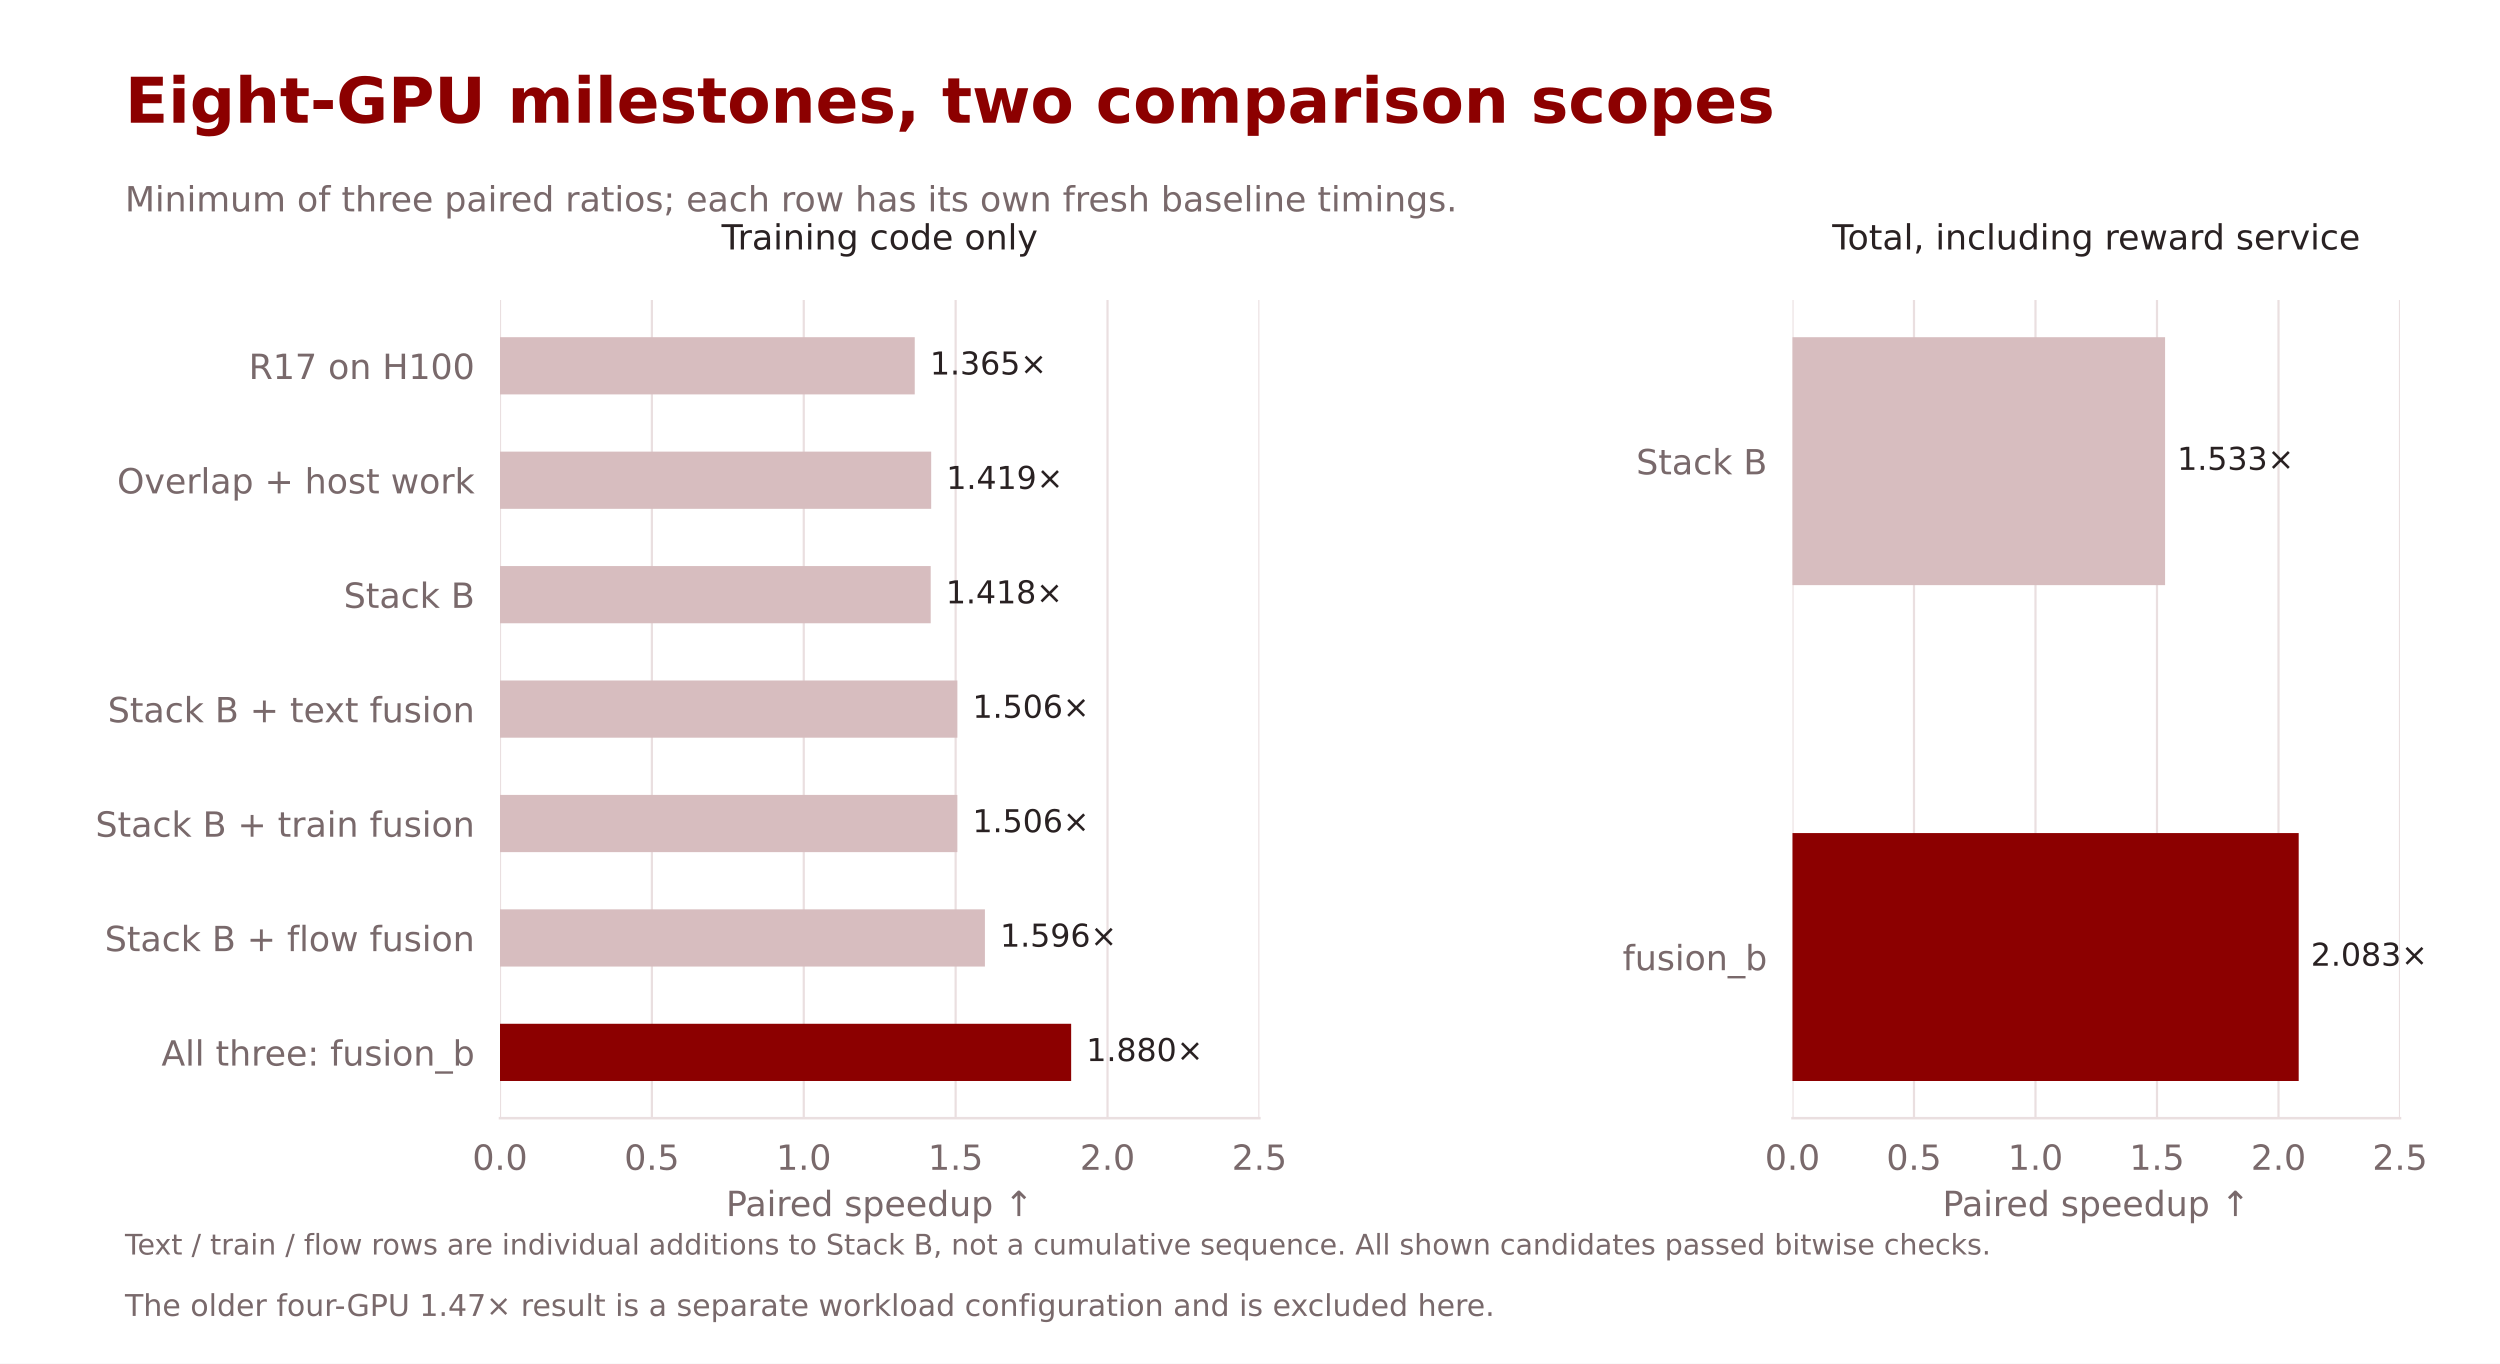
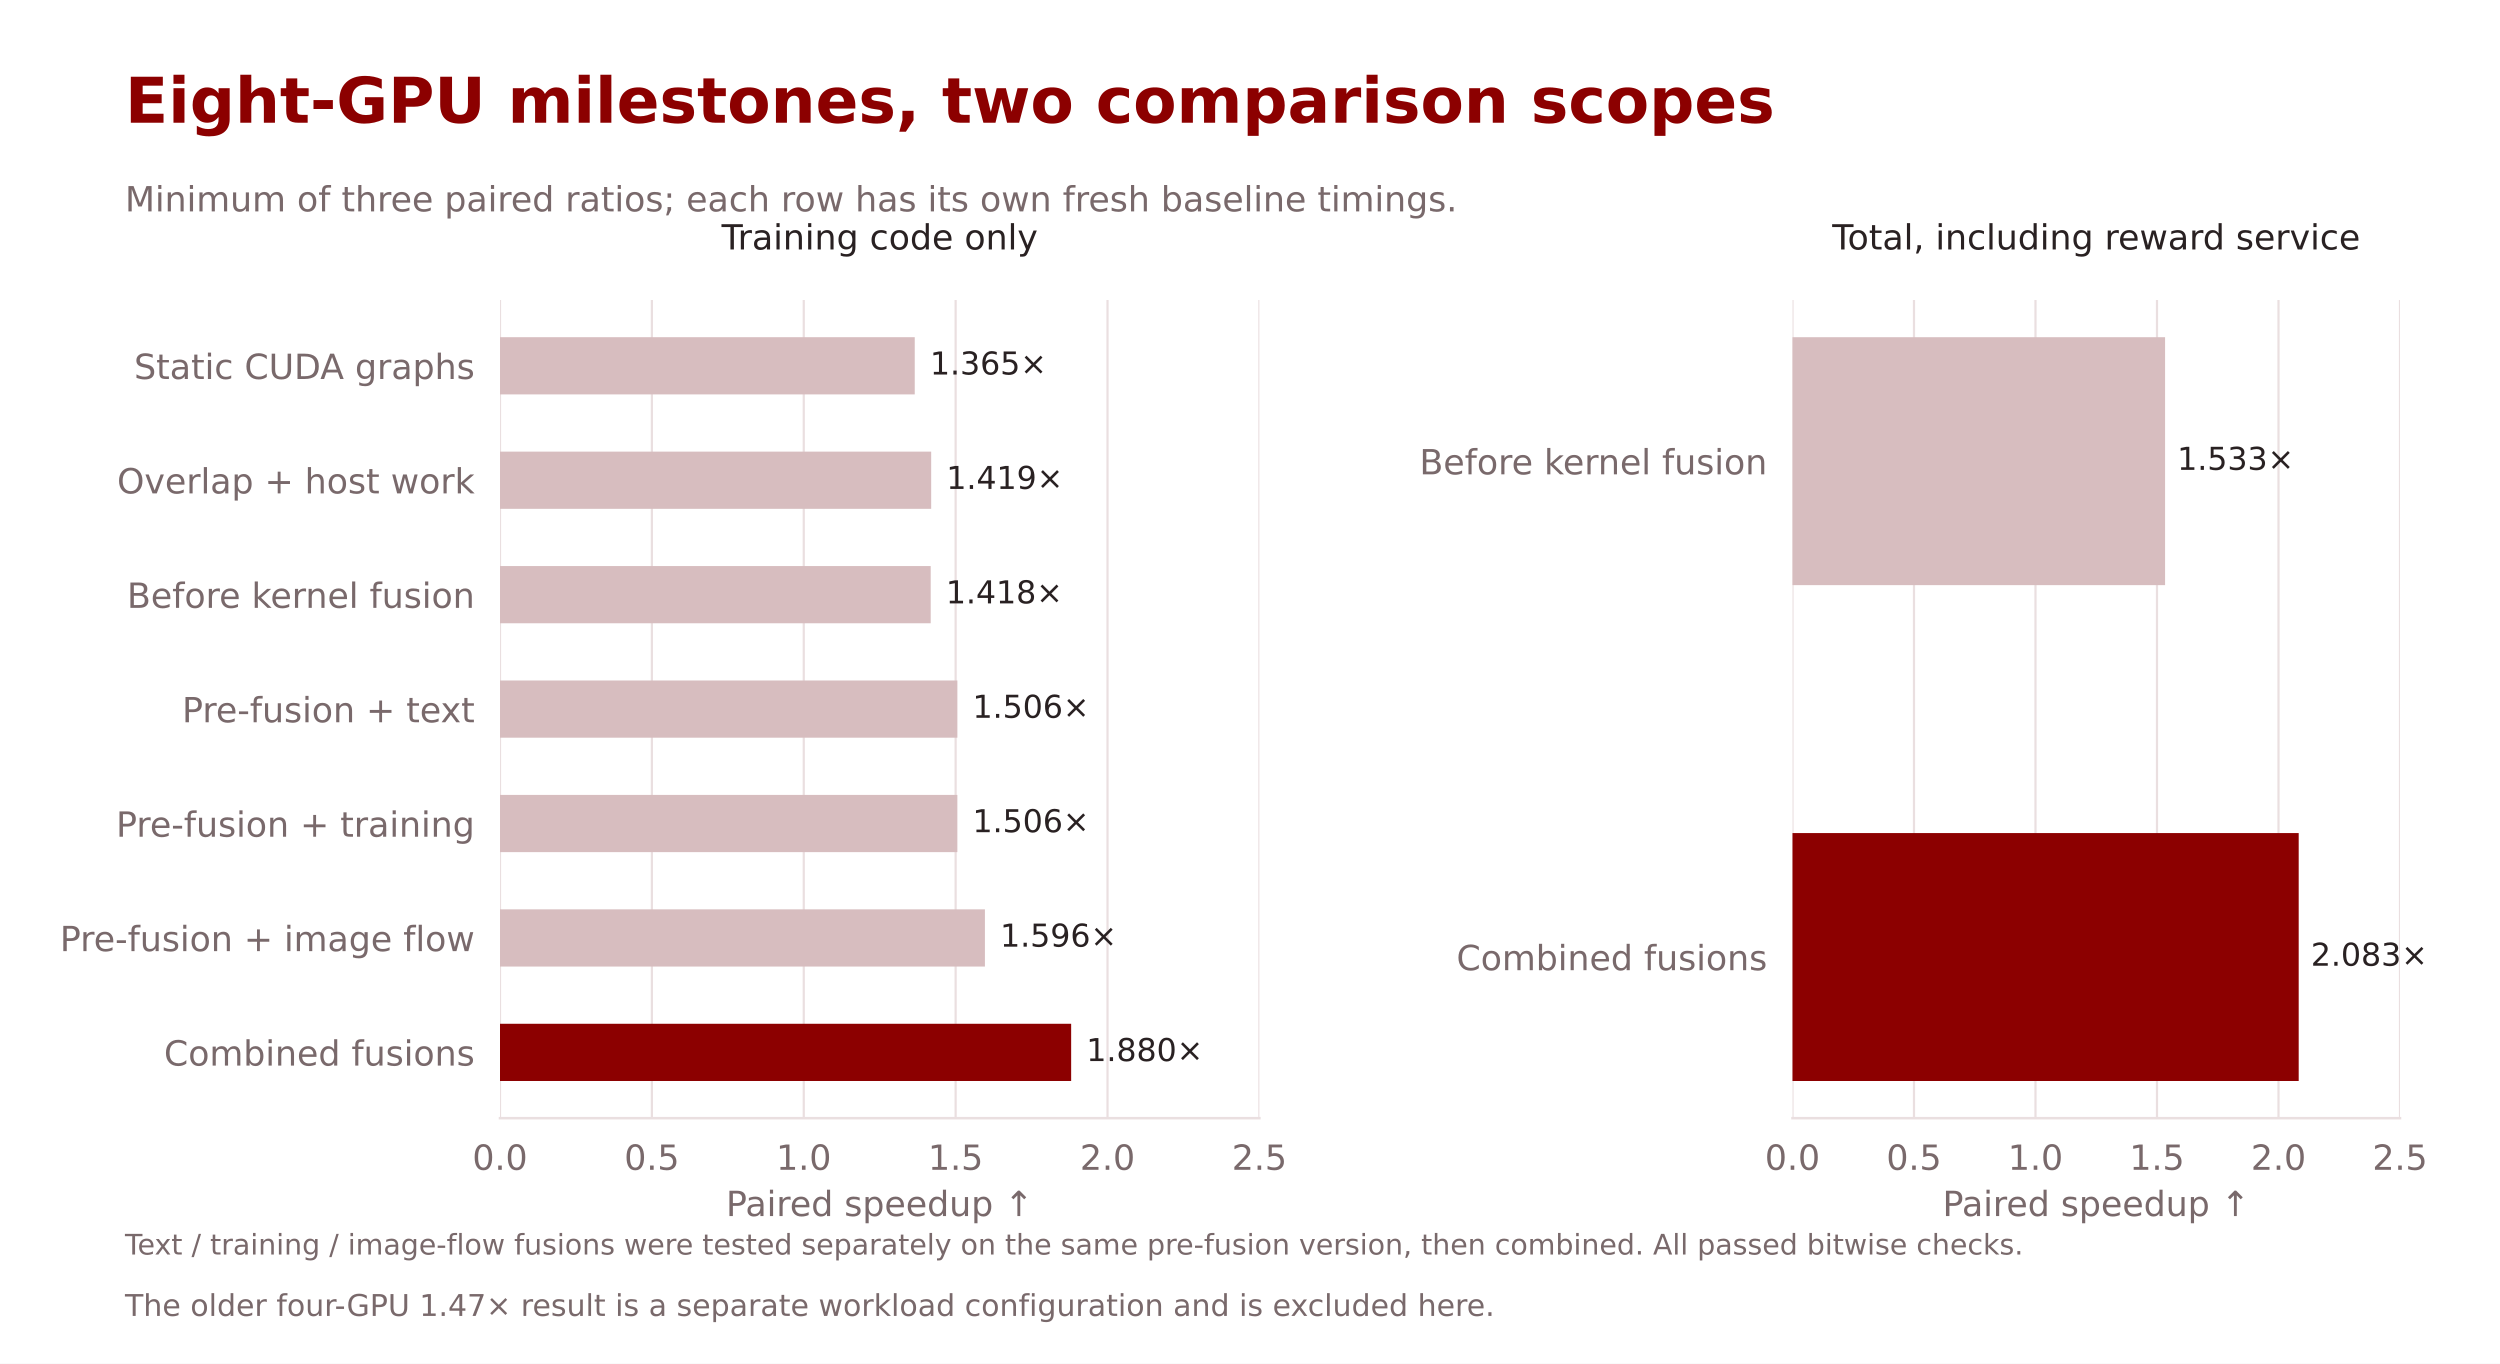
<svg xmlns="http://www.w3.org/2000/svg" width="792pt" height="432pt" viewBox="0 0 792 432" version="1.1">
  <defs>
    <style type="text/css">*{stroke-linejoin: round; stroke-linecap: butt}</style>
  </defs>
  <g id="figure_1">
    <g id="patch_1">
      <path d="M 0 432  L 792 432  L 792 0  L 0 0  z " style="fill: #ffffff" />
    </g>
    <g id="axes_1">
      <g id="patch_2">
        <path d="M 158.4 354.24  L 398.976 354.24  L 398.976 95.04  L 158.4 95.04  z " style="fill: #ffffff" />
      </g>
      <g id="matplotlib.axis_1">
        <g id="xtick_1">
          <g id="line2d_1">
            <path d="M 158.4 354.24  L 158.4 95.04  " clip-path="url(#pc24387a663)" style="fill: none; stroke: #eadfe0; stroke-width: 0.7; stroke-linecap: square" />
          </g>
          <g id="line2d_2" />
          <g id="text_1">
-             <text style="font-size: 11px; font-family: 'DejaVu Sans'; text-anchor: middle; fill: #79696b" x="158.4" y="370.598" transform="rotate(-0 158.4 370.5983)">0.0</text>
+             <text style="fill: #79696b; font: 11px 'DejaVu Sans'; text-anchor: middle" x="158.4" y="370.598" transform="rotate(-0 158.4 370.5983)">0.0</text>
          </g>
        </g>
        <g id="xtick_2">
          <g id="line2d_3">
            <path d="M 206.515 354.24  L 206.515 95.04  " clip-path="url(#pc24387a663)" style="fill: none; stroke: #eadfe0; stroke-width: 0.7; stroke-linecap: square" />
          </g>
          <g id="line2d_4" />
          <g id="text_2">
-             <text style="font-size: 11px; font-family: 'DejaVu Sans'; text-anchor: middle; fill: #79696b" x="206.515" y="370.598" transform="rotate(-0 206.5151 370.5983)">0.5</text>
+             <text style="fill: #79696b; font: 11px 'DejaVu Sans'; text-anchor: middle" x="206.515" y="370.598" transform="rotate(-0 206.5151 370.5983)">0.5</text>
          </g>
        </g>
        <g id="xtick_3">
          <g id="line2d_5">
            <path d="M 254.63 354.24  L 254.63 95.04  " clip-path="url(#pc24387a663)" style="fill: none; stroke: #eadfe0; stroke-width: 0.7; stroke-linecap: square" />
          </g>
          <g id="line2d_6" />
          <g id="text_3">
-             <text style="font-size: 11px; font-family: 'DejaVu Sans'; text-anchor: middle; fill: #79696b" x="254.63" y="370.598" transform="rotate(-0 254.6302 370.5983)">1.0</text>
+             <text style="fill: #79696b; font: 11px 'DejaVu Sans'; text-anchor: middle" x="254.63" y="370.598" transform="rotate(-0 254.6302 370.5983)">1.0</text>
          </g>
        </g>
        <g id="xtick_4">
          <g id="line2d_7">
            <path d="M 302.745 354.24  L 302.745 95.04  " clip-path="url(#pc24387a663)" style="fill: none; stroke: #eadfe0; stroke-width: 0.7; stroke-linecap: square" />
          </g>
          <g id="line2d_8" />
          <g id="text_4">
-             <text style="font-size: 11px; font-family: 'DejaVu Sans'; text-anchor: middle; fill: #79696b" x="302.745" y="370.598" transform="rotate(-0 302.7453 370.5983)">1.5</text>
+             <text style="fill: #79696b; font: 11px 'DejaVu Sans'; text-anchor: middle" x="302.745" y="370.598" transform="rotate(-0 302.7453 370.5983)">1.5</text>
          </g>
        </g>
        <g id="xtick_5">
          <g id="line2d_9">
            <path d="M 350.86 354.24  L 350.86 95.04  " clip-path="url(#pc24387a663)" style="fill: none; stroke: #eadfe0; stroke-width: 0.7; stroke-linecap: square" />
          </g>
          <g id="line2d_10" />
          <g id="text_5">
-             <text style="font-size: 11px; font-family: 'DejaVu Sans'; text-anchor: middle; fill: #79696b" x="350.86" y="370.598" transform="rotate(-0 350.8604 370.5983)">2.0</text>
+             <text style="fill: #79696b; font: 11px 'DejaVu Sans'; text-anchor: middle" x="350.86" y="370.598" transform="rotate(-0 350.8604 370.5983)">2.0</text>
          </g>
        </g>
        <g id="xtick_6">
          <g id="line2d_11">
            <path d="M 398.976 354.24  L 398.976 95.04  " clip-path="url(#pc24387a663)" style="fill: none; stroke: #eadfe0; stroke-width: 0.7; stroke-linecap: square" />
          </g>
          <g id="line2d_12" />
          <g id="text_6">
-             <text style="font-size: 11px; font-family: 'DejaVu Sans'; text-anchor: middle; fill: #79696b" x="398.976" y="370.598" transform="rotate(-0 398.9755 370.5983)">2.5</text>
+             <text style="fill: #79696b; font: 11px 'DejaVu Sans'; text-anchor: middle" x="398.976" y="370.598" transform="rotate(-0 398.9755 370.5983)">2.5</text>
          </g>
        </g>
        <g id="text_7">
-           <text style="font-size: 11px; font-family: 'DejaVu Sans'; text-anchor: middle; fill: #79696b" x="278.688" y="385.244" transform="rotate(-0 278.6878 385.2442)">Paired speedup ↑</text>
+           <text style="fill: #79696b; font: 11px 'DejaVu Sans'; text-anchor: middle" x="278.688" y="385.244" transform="rotate(-0 278.6878 385.2442)">Paired speedup ↑</text>
        </g>
      </g>
      <g id="matplotlib.axis_2">
        <g id="ytick_1">
          <g id="line2d_13" />
          <g id="text_8">
-             <text style="font-size: 11px; font-family: 'DejaVu Sans'; text-anchor: end; fill: #79696b" x="150.4" y="120.064" transform="rotate(-0 150.4 120.0639)">R17 on H100</text>
+             <text style="fill: #79696b; font: 11px 'DejaVu Sans'; text-anchor: end" x="150.4" y="120.064" transform="rotate(-0 150.4 120.0639)">Static CUDA graphs</text>
          </g>
        </g>
        <g id="ytick_2">
          <g id="line2d_14" />
          <g id="text_9">
-             <text style="font-size: 11px; font-family: 'DejaVu Sans'; text-anchor: end; fill: #79696b" x="150.4" y="156.316" transform="rotate(-0 150.4 156.3156)">Overlap + host work</text>
+             <text style="fill: #79696b; font: 11px 'DejaVu Sans'; text-anchor: end" x="150.4" y="156.316" transform="rotate(-0 150.4 156.3156)">Overlap + host work</text>
          </g>
        </g>
        <g id="ytick_3">
          <g id="line2d_15" />
          <g id="text_10">
-             <text style="font-size: 11px; font-family: 'DejaVu Sans'; text-anchor: end; fill: #79696b" x="150.4" y="192.567" transform="rotate(-0 150.4 192.5674)">Stack B</text>
+             <text style="fill: #79696b; font: 11px 'DejaVu Sans'; text-anchor: end" x="150.4" y="192.567" transform="rotate(-0 150.4 192.5674)">Before kernel fusion</text>
          </g>
        </g>
        <g id="ytick_4">
          <g id="line2d_16" />
          <g id="text_11">
-             <text style="font-size: 11px; font-family: 'DejaVu Sans'; text-anchor: end; fill: #79696b" x="150.4" y="228.819" transform="rotate(-0 150.4 228.8191)">Stack B + text fusion</text>
+             <text style="fill: #79696b; font: 11px 'DejaVu Sans'; text-anchor: end" x="150.4" y="228.819" transform="rotate(-0 150.4 228.8191)">Pre-fusion + text</text>
          </g>
        </g>
        <g id="ytick_5">
          <g id="line2d_17" />
          <g id="text_12">
-             <text style="font-size: 11px; font-family: 'DejaVu Sans'; text-anchor: end; fill: #79696b" x="150.4" y="265.071" transform="rotate(-0 150.4 265.0709)">Stack B + train fusion</text>
+             <text style="fill: #79696b; font: 11px 'DejaVu Sans'; text-anchor: end" x="150.4" y="265.071" transform="rotate(-0 150.4 265.0709)">Pre-fusion + training</text>
          </g>
        </g>
        <g id="ytick_6">
          <g id="line2d_18" />
          <g id="text_13">
-             <text style="font-size: 11px; font-family: 'DejaVu Sans'; text-anchor: end; fill: #79696b" x="150.4" y="301.323" transform="rotate(-0 150.4 301.3226)">Stack B + flow fusion</text>
+             <text style="fill: #79696b; font: 11px 'DejaVu Sans'; text-anchor: end" x="150.4" y="301.323" transform="rotate(-0 150.4 301.3226)">Pre-fusion + image flow</text>
          </g>
        </g>
        <g id="ytick_7">
          <g id="line2d_19" />
          <g id="text_14">
-             <text style="font-size: 11px; font-family: 'DejaVu Sans'; text-anchor: end; fill: #79696b" x="150.4" y="337.574" transform="rotate(-0 150.4 337.5744)">All three: fusion_b</text>
+             <text style="fill: #79696b; font: 11px 'DejaVu Sans'; text-anchor: end" x="150.4" y="337.574" transform="rotate(-0 150.4 337.5744)">Combined fusions</text>
          </g>
        </g>
      </g>
      <g id="patch_3">
        <path d="M 158.4 354.24  L 398.976 354.24  " style="fill: none; stroke: #eadfe0; stroke-width: 0.8; stroke-linejoin: miter; stroke-linecap: square" />
      </g>
      <g id="patch_4">
        <path d="M 158.4 106.822  L 289.792 106.822  L 289.792 124.948  L 158.4 124.948  z " clip-path="url(#pc24387a663)" style="fill: #d7bdbf" />
      </g>
      <g id="patch_5">
        <path d="M 158.4 143.074  L 294.997 143.074  L 294.997 161.199  L 158.4 161.199  z " clip-path="url(#pc24387a663)" style="fill: #d7bdbf" />
      </g>
      <g id="patch_6">
        <path d="M 158.4 179.325  L 294.846 179.325  L 294.846 197.451  L 158.4 197.451  z " clip-path="url(#pc24387a663)" style="fill: #d7bdbf" />
      </g>
      <g id="patch_7">
        <path d="M 158.4 215.577  L 303.296 215.577  L 303.296 233.703  L 158.4 233.703  z " clip-path="url(#pc24387a663)" style="fill: #d7bdbf" />
      </g>
      <g id="patch_8">
        <path d="M 158.4 251.829  L 303.291 251.829  L 303.291 269.955  L 158.4 269.955  z " clip-path="url(#pc24387a663)" style="fill: #d7bdbf" />
      </g>
      <g id="patch_9">
        <path d="M 158.4 288.081  L 312.025 288.081  L 312.025 306.206  L 158.4 306.206  z " clip-path="url(#pc24387a663)" style="fill: #d7bdbf" />
      </g>
      <g id="patch_10">
        <path d="M 158.4 324.332  L 339.341 324.332  L 339.341 342.458  L 158.4 342.458  z " clip-path="url(#pc24387a663)" style="fill: #8c0000" />
      </g>
      <g id="text_15">
-         <text style="font-size: 10px; font-family: 'DejaVu Sans'; text-anchor: start; fill: #292122" x="294.604" y="118.644" transform="rotate(-0 294.6039 118.6441)">1.365×</text>
+         <text style="fill: #292122; font: 10px 'DejaVu Sans'; text-anchor: start" x="294.604" y="118.644" transform="rotate(-0 294.6039 118.6441)">1.365×</text>
      </g>
      <g id="text_16">
-         <text style="font-size: 10px; font-family: 'DejaVu Sans'; text-anchor: start; fill: #292122" x="299.808" y="154.896" transform="rotate(-0 299.8084 154.8959)">1.419×</text>
+         <text style="fill: #292122; font: 10px 'DejaVu Sans'; text-anchor: start" x="299.808" y="154.896" transform="rotate(-0 299.8084 154.8959)">1.419×</text>
      </g>
      <g id="text_17">
-         <text style="font-size: 10px; font-family: 'DejaVu Sans'; text-anchor: start; fill: #292122" x="299.658" y="191.148" transform="rotate(-0 299.6576 191.1476)">1.418×</text>
+         <text style="fill: #292122; font: 10px 'DejaVu Sans'; text-anchor: start" x="299.658" y="191.148" transform="rotate(-0 299.6576 191.1476)">1.418×</text>
      </g>
      <g id="text_18">
-         <text style="font-size: 10px; font-family: 'DejaVu Sans'; text-anchor: start; fill: #292122" x="308.107" y="227.399" transform="rotate(-0 308.1074 227.3994)">1.506×</text>
+         <text style="fill: #292122; font: 10px 'DejaVu Sans'; text-anchor: start" x="308.107" y="227.399" transform="rotate(-0 308.1074 227.3994)">1.506×</text>
      </g>
      <g id="text_19">
-         <text style="font-size: 10px; font-family: 'DejaVu Sans'; text-anchor: start; fill: #292122" x="308.102" y="263.651" transform="rotate(-0 308.1024 263.6511)">1.506×</text>
+         <text style="fill: #292122; font: 10px 'DejaVu Sans'; text-anchor: start" x="308.102" y="263.651" transform="rotate(-0 308.1024 263.6511)">1.506×</text>
      </g>
      <g id="text_20">
-         <text style="font-size: 10px; font-family: 'DejaVu Sans'; text-anchor: start; fill: #292122" x="316.837" y="299.903" transform="rotate(-0 316.8365 299.9029)">1.596×</text>
+         <text style="fill: #292122; font: 10px 'DejaVu Sans'; text-anchor: start" x="316.837" y="299.903" transform="rotate(-0 316.8365 299.9029)">1.596×</text>
      </g>
      <g id="text_21">
-         <text style="font-size: 10px; font-family: 'DejaVu Sans'; text-anchor: start; fill: #292122" x="344.153" y="336.155" transform="rotate(-0 344.153 336.1546)">1.880×</text>
+         <text style="fill: #292122; font: 10px 'DejaVu Sans'; text-anchor: start" x="344.153" y="336.155" transform="rotate(-0 344.153 336.1546)">1.880×</text>
      </g>
      <g id="text_22">
-         <text style="font-size: 11px; font-family: 'DejaVu Sans'; text-anchor: middle; fill: #292122" x="278.688" y="79.04" transform="rotate(-0 278.6878 79.04)">Training code only</text>
+         <text style="fill: #292122; font: 11px 'DejaVu Sans'; text-anchor: middle" x="278.688" y="79.04" transform="rotate(-0 278.6878 79.04)">Training code only</text>
      </g>
    </g>
    <g id="axes_2">
      <g id="patch_11">
        <path d="M 567.86 354.24  L 760.32 354.24  L 760.32 95.04  L 567.86 95.04  z " style="fill: #ffffff" />
      </g>
      <g id="matplotlib.axis_3">
        <g id="xtick_7">
          <g id="line2d_20">
            <path d="M 567.86 354.24  L 567.86 95.04  " clip-path="url(#p9c638d8195)" style="fill: none; stroke: #eadfe0; stroke-width: 0.7; stroke-linecap: square" />
          </g>
          <g id="line2d_21" />
          <g id="text_23">
-             <text style="font-size: 11px; font-family: 'DejaVu Sans'; text-anchor: middle; fill: #79696b" x="567.86" y="370.598" transform="rotate(-0 567.8596 370.5983)">0.0</text>
+             <text style="fill: #79696b; font: 11px 'DejaVu Sans'; text-anchor: middle" x="567.86" y="370.598" transform="rotate(-0 567.8596 370.5983)">0.0</text>
          </g>
        </g>
        <g id="xtick_8">
          <g id="line2d_22">
            <path d="M 606.352 354.24  L 606.352 95.04  " clip-path="url(#p9c638d8195)" style="fill: none; stroke: #eadfe0; stroke-width: 0.7; stroke-linecap: square" />
          </g>
          <g id="line2d_23" />
          <g id="text_24">
-             <text style="font-size: 11px; font-family: 'DejaVu Sans'; text-anchor: middle; fill: #79696b" x="606.352" y="370.598" transform="rotate(-0 606.3517 370.5983)">0.5</text>
+             <text style="fill: #79696b; font: 11px 'DejaVu Sans'; text-anchor: middle" x="606.352" y="370.598" transform="rotate(-0 606.3517 370.5983)">0.5</text>
          </g>
        </g>
        <g id="xtick_9">
          <g id="line2d_24">
            <path d="M 644.844 354.24  L 644.844 95.04  " clip-path="url(#p9c638d8195)" style="fill: none; stroke: #eadfe0; stroke-width: 0.7; stroke-linecap: square" />
          </g>
          <g id="line2d_25" />
          <g id="text_25">
-             <text style="font-size: 11px; font-family: 'DejaVu Sans'; text-anchor: middle; fill: #79696b" x="644.844" y="370.598" transform="rotate(-0 644.8437 370.5983)">1.0</text>
+             <text style="fill: #79696b; font: 11px 'DejaVu Sans'; text-anchor: middle" x="644.844" y="370.598" transform="rotate(-0 644.8437 370.5983)">1.0</text>
          </g>
        </g>
        <g id="xtick_10">
          <g id="line2d_26">
            <path d="M 683.336 354.24  L 683.336 95.04  " clip-path="url(#p9c638d8195)" style="fill: none; stroke: #eadfe0; stroke-width: 0.7; stroke-linecap: square" />
          </g>
          <g id="line2d_27" />
          <g id="text_26">
-             <text style="font-size: 11px; font-family: 'DejaVu Sans'; text-anchor: middle; fill: #79696b" x="683.336" y="370.598" transform="rotate(-0 683.3358 370.5983)">1.5</text>
+             <text style="fill: #79696b; font: 11px 'DejaVu Sans'; text-anchor: middle" x="683.336" y="370.598" transform="rotate(-0 683.3358 370.5983)">1.5</text>
          </g>
        </g>
        <g id="xtick_11">
          <g id="line2d_28">
            <path d="M 721.828 354.24  L 721.828 95.04  " clip-path="url(#p9c638d8195)" style="fill: none; stroke: #eadfe0; stroke-width: 0.7; stroke-linecap: square" />
          </g>
          <g id="line2d_29" />
          <g id="text_27">
-             <text style="font-size: 11px; font-family: 'DejaVu Sans'; text-anchor: middle; fill: #79696b" x="721.828" y="370.598" transform="rotate(-0 721.8279 370.5983)">2.0</text>
+             <text style="fill: #79696b; font: 11px 'DejaVu Sans'; text-anchor: middle" x="721.828" y="370.598" transform="rotate(-0 721.8279 370.5983)">2.0</text>
          </g>
        </g>
        <g id="xtick_12">
          <g id="line2d_30">
            <path d="M 760.32 354.24  L 760.32 95.04  " clip-path="url(#p9c638d8195)" style="fill: none; stroke: #eadfe0; stroke-width: 0.7; stroke-linecap: square" />
          </g>
          <g id="line2d_31" />
          <g id="text_28">
-             <text style="font-size: 11px; font-family: 'DejaVu Sans'; text-anchor: middle; fill: #79696b" x="760.32" y="370.598" transform="rotate(-0 760.32 370.5983)">2.5</text>
+             <text style="fill: #79696b; font: 11px 'DejaVu Sans'; text-anchor: middle" x="760.32" y="370.598" transform="rotate(-0 760.32 370.5983)">2.5</text>
          </g>
        </g>
        <g id="text_29">
-           <text style="font-size: 11px; font-family: 'DejaVu Sans'; text-anchor: middle; fill: #79696b" x="664.09" y="385.244" transform="rotate(-0 664.0898 385.2442)">Paired speedup ↑</text>
+           <text style="fill: #79696b; font: 11px 'DejaVu Sans'; text-anchor: middle" x="664.09" y="385.244" transform="rotate(-0 664.0898 385.2442)">Paired speedup ↑</text>
        </g>
      </g>
      <g id="matplotlib.axis_4">
        <g id="ytick_8">
          <g id="line2d_32" />
          <g id="text_30">
-             <text style="font-size: 11px; font-family: 'DejaVu Sans'; text-anchor: end; fill: #79696b" x="559.86" y="150.274" transform="rotate(-0 559.8596 150.2737)">Stack B</text>
+             <text style="fill: #79696b; font: 11px 'DejaVu Sans'; text-anchor: end" x="559.86" y="150.274" transform="rotate(-0 559.8596 150.2737)">Before kernel fusion</text>
          </g>
        </g>
        <g id="ytick_9">
          <g id="line2d_33" />
          <g id="text_31">
-             <text style="font-size: 11px; font-family: 'DejaVu Sans'; text-anchor: end; fill: #79696b" x="559.86" y="307.365" transform="rotate(-0 559.8596 307.3646)">fusion_b</text>
+             <text style="fill: #79696b; font: 11px 'DejaVu Sans'; text-anchor: end" x="559.86" y="307.365" transform="rotate(-0 559.8596 307.3646)">Combined fusions</text>
          </g>
        </g>
      </g>
      <g id="patch_12">
        <path d="M 567.86 354.24  L 760.32 354.24  " style="fill: none; stroke: #eadfe0; stroke-width: 0.8; stroke-linejoin: miter; stroke-linecap: square" />
      </g>
      <g id="patch_13">
        <path d="M 567.86 106.822  L 685.895 106.822  L 685.895 185.367  L 567.86 185.367  z " clip-path="url(#p9c638d8195)" style="fill: #d7bdbf" />
      </g>
      <g id="patch_14">
        <path d="M 567.86 263.913  L 728.228 263.913  L 728.228 342.458  L 567.86 342.458  z " clip-path="url(#p9c638d8195)" style="fill: #8c0000" />
      </g>
      <g id="text_32">
-         <text style="font-size: 10px; font-family: 'DejaVu Sans'; text-anchor: start; fill: #292122" x="689.744" y="148.854" transform="rotate(-0 689.744 148.8539)">1.533×</text>
+         <text style="fill: #292122; font: 10px 'DejaVu Sans'; text-anchor: start" x="689.744" y="148.854" transform="rotate(-0 689.744 148.8539)">1.533×</text>
      </g>
      <g id="text_33">
-         <text style="font-size: 10px; font-family: 'DejaVu Sans'; text-anchor: start; fill: #292122" x="732.077" y="305.945" transform="rotate(-0 732.0767 305.9448)">2.083×</text>
+         <text style="fill: #292122; font: 10px 'DejaVu Sans'; text-anchor: start" x="732.077" y="305.945" transform="rotate(-0 732.0767 305.9448)">2.083×</text>
      </g>
      <g id="text_34">
-         <text style="font-size: 11px; font-family: 'DejaVu Sans'; text-anchor: middle; fill: #292122" x="664.09" y="79.04" transform="rotate(-0 664.0898 79.04)">Total, including reward service</text>
+         <text style="fill: #292122; font: 11px 'DejaVu Sans'; text-anchor: middle" x="664.09" y="79.04" transform="rotate(-0 664.0898 79.04)">Total, including reward service</text>
      </g>
    </g>
    <g id="text_35">
-       <text style="font-weight: 700; font-size: 20px; font-family: 'DejaVu Sans'; text-anchor: start; fill: #8c0000" x="39.6" y="38.88" transform="rotate(-0 39.6 38.88)">Eight-GPU milestones, two comparison scopes</text>
+       <text style="fill: #8c0000; font: 700 20px 'DejaVu Sans'; text-anchor: start" x="39.6" y="38.88" transform="rotate(-0 39.6 38.88)">Eight-GPU milestones, two comparison scopes</text>
    </g>
    <g id="text_36">
-       <text style="font-size: 11px; font-family: 'DejaVu Sans'; text-anchor: start; fill: #79696b" x="39.6" y="66.96" transform="rotate(-0 39.6 66.96)">Minimum of three paired ratios; each row has its own fresh baseline timings.</text>
+       <text style="fill: #79696b; font: 11px 'DejaVu Sans'; text-anchor: start" x="39.6" y="66.96" transform="rotate(-0 39.6 66.96)">Minimum of three paired ratios; each row has its own fresh baseline timings.</text>
    </g>
    <g id="text_37">
-       <text style="font-size: 9px; font-family: 'DejaVu Sans'; text-anchor: start; fill: #79696b" x="39.6" y="397.44" transform="rotate(-0 39.6 397.44)">Text / train / flow rows are individual additions to Stack B, not a cumulative sequence. All shown candidates passed bitwise checks.</text>
+       <text style="fill: #79696b; font: 9px 'DejaVu Sans'; text-anchor: start" x="39.6" y="397.44" transform="rotate(-0 39.6 397.44)">Text / training / image-flow fusions were tested separately on the same pre-fusion version, then combined. All passed bitwise checks.</text>
    </g>
    <g id="text_38">
-       <text style="font-size: 9.5px; font-family: 'DejaVu Sans'; text-anchor: start; fill: #79696b" x="39.6" y="416.88" transform="rotate(-0 39.6 416.88)">The older four-GPU 1.47× result is a separate workload configuration and is excluded here.</text>
+       <text style="fill: #79696b; font: 9.5px 'DejaVu Sans'; text-anchor: start" x="39.6" y="416.88" transform="rotate(-0 39.6 416.88)">The older four-GPU 1.47× result is a separate workload configuration and is excluded here.</text>
    </g>
  </g>
  <defs>
    <clipPath id="pc24387a663">
      <rect x="158.4" y="95.04" width="240.576" height="259.2" />
    </clipPath>
    <clipPath id="p9c638d8195">
      <rect x="567.86" y="95.04" width="192.46" height="259.2" />
    </clipPath>
  </defs>
</svg>
